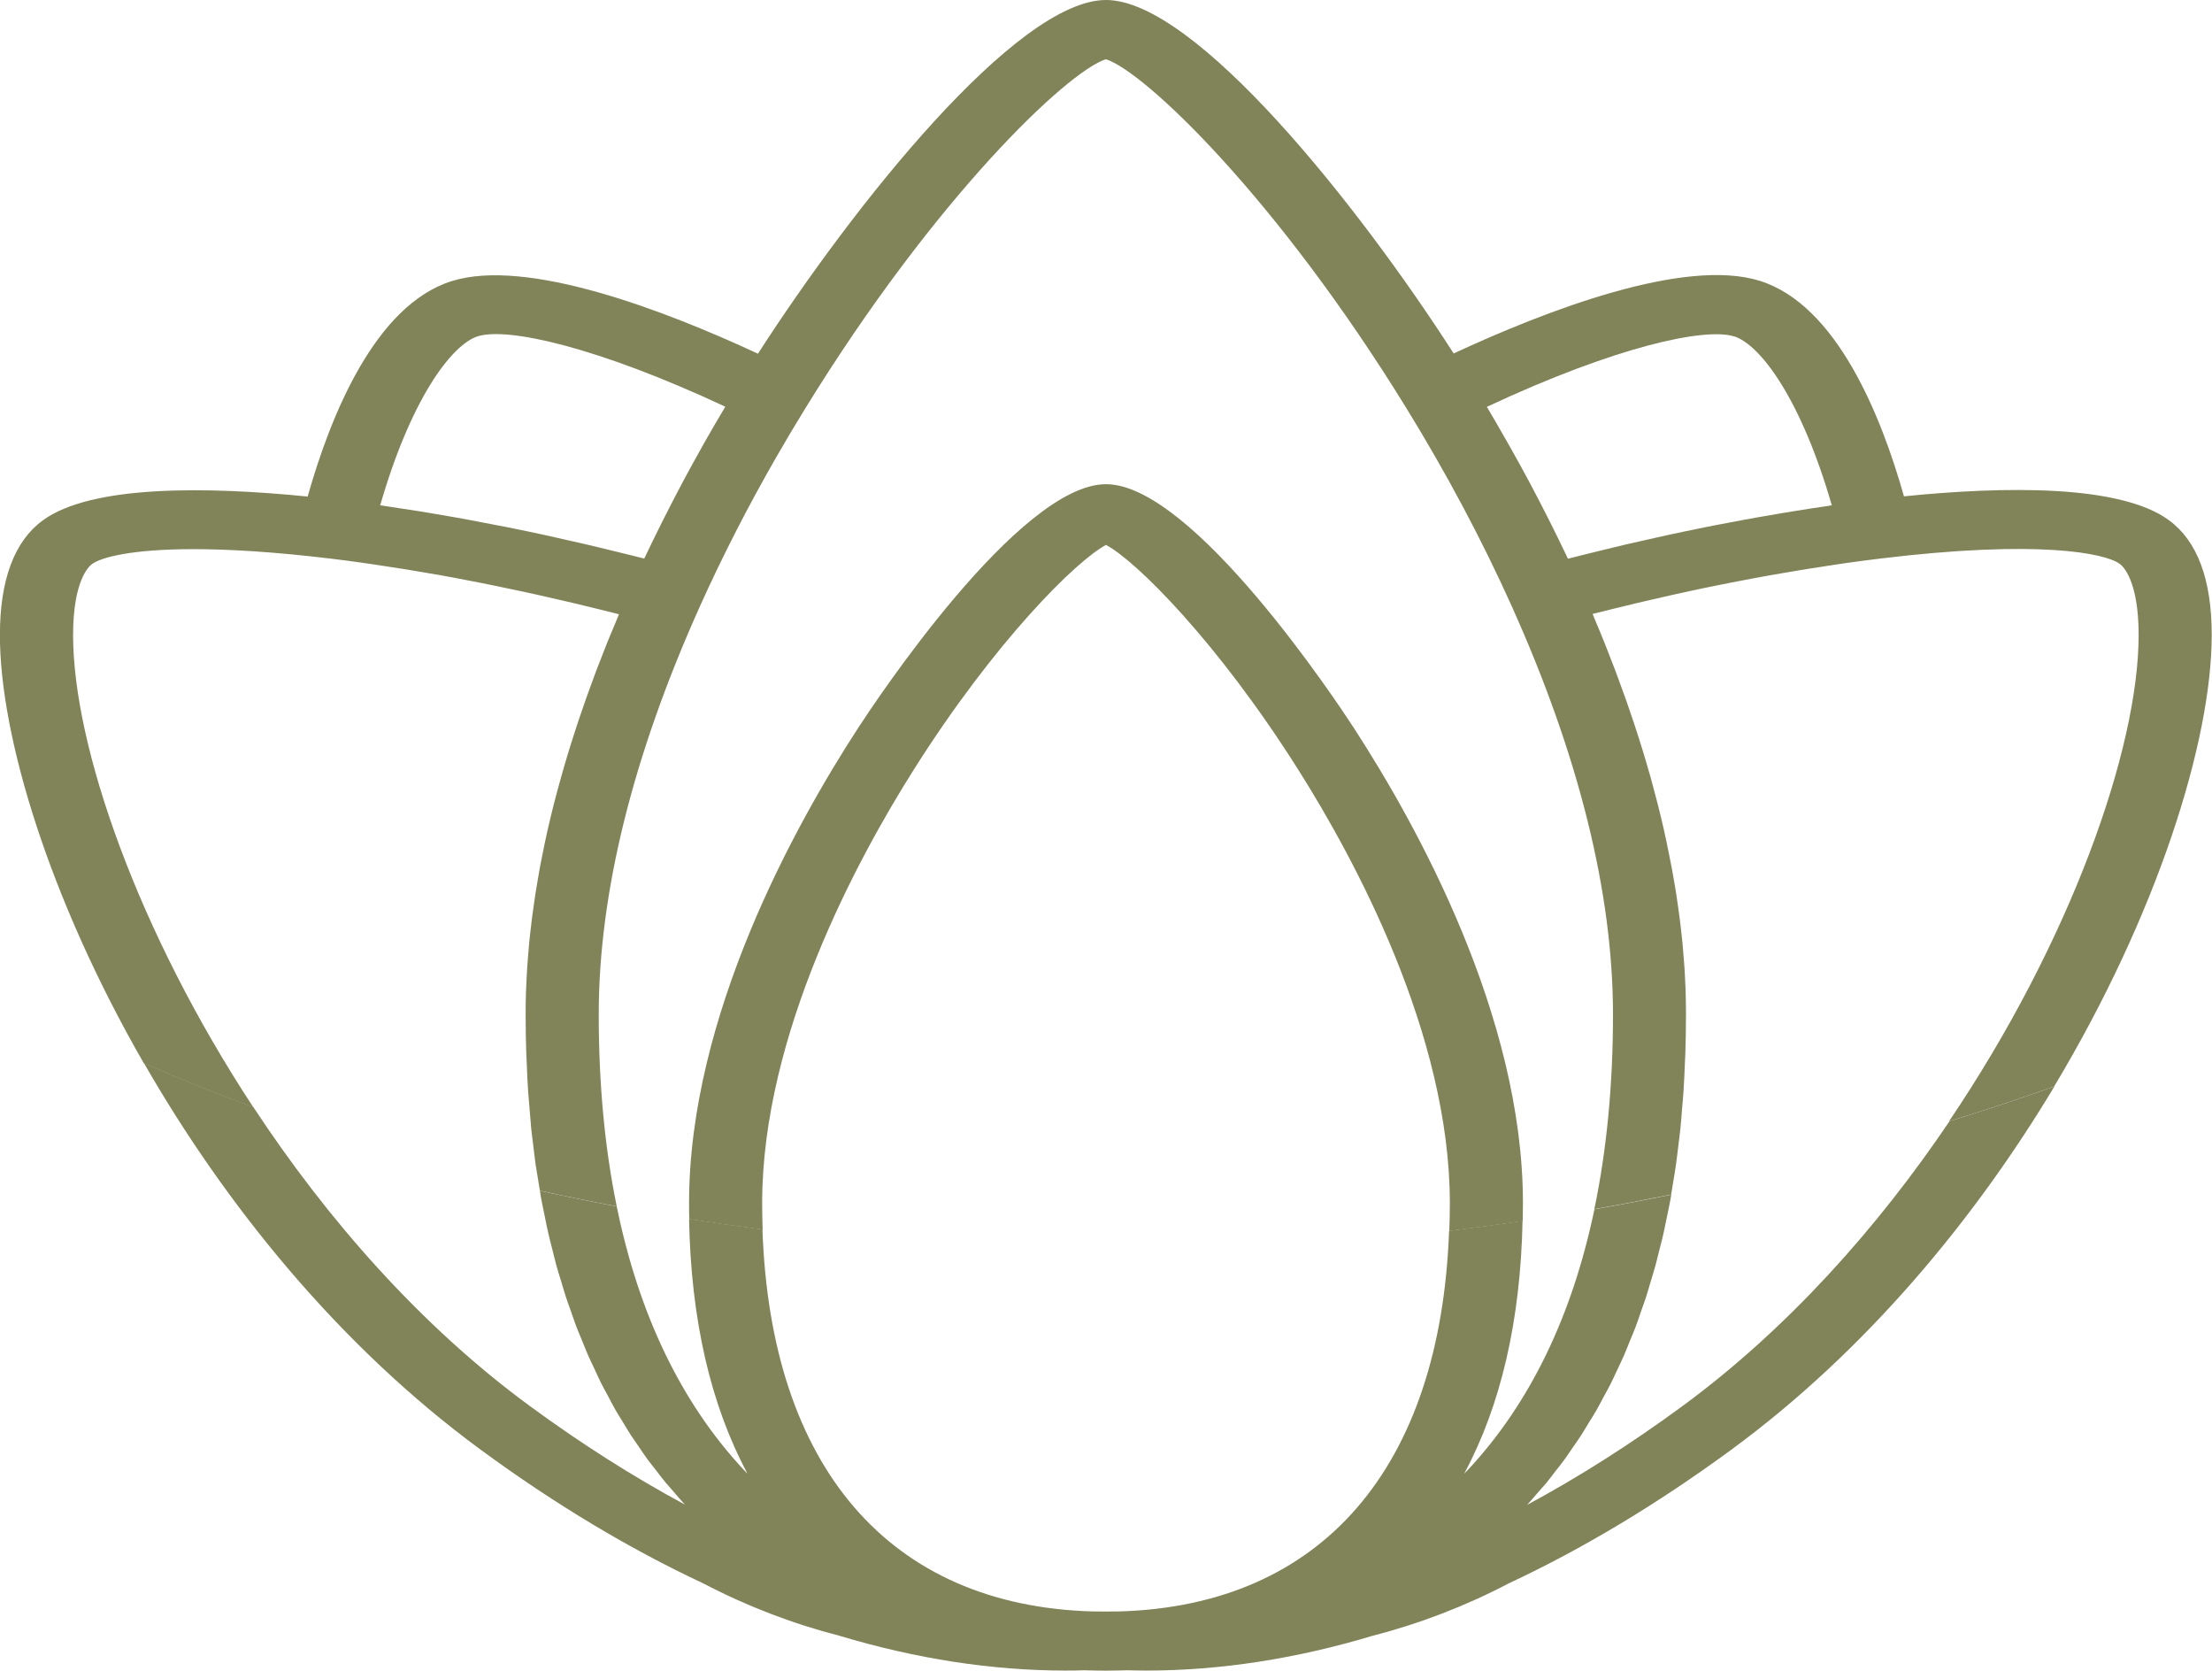
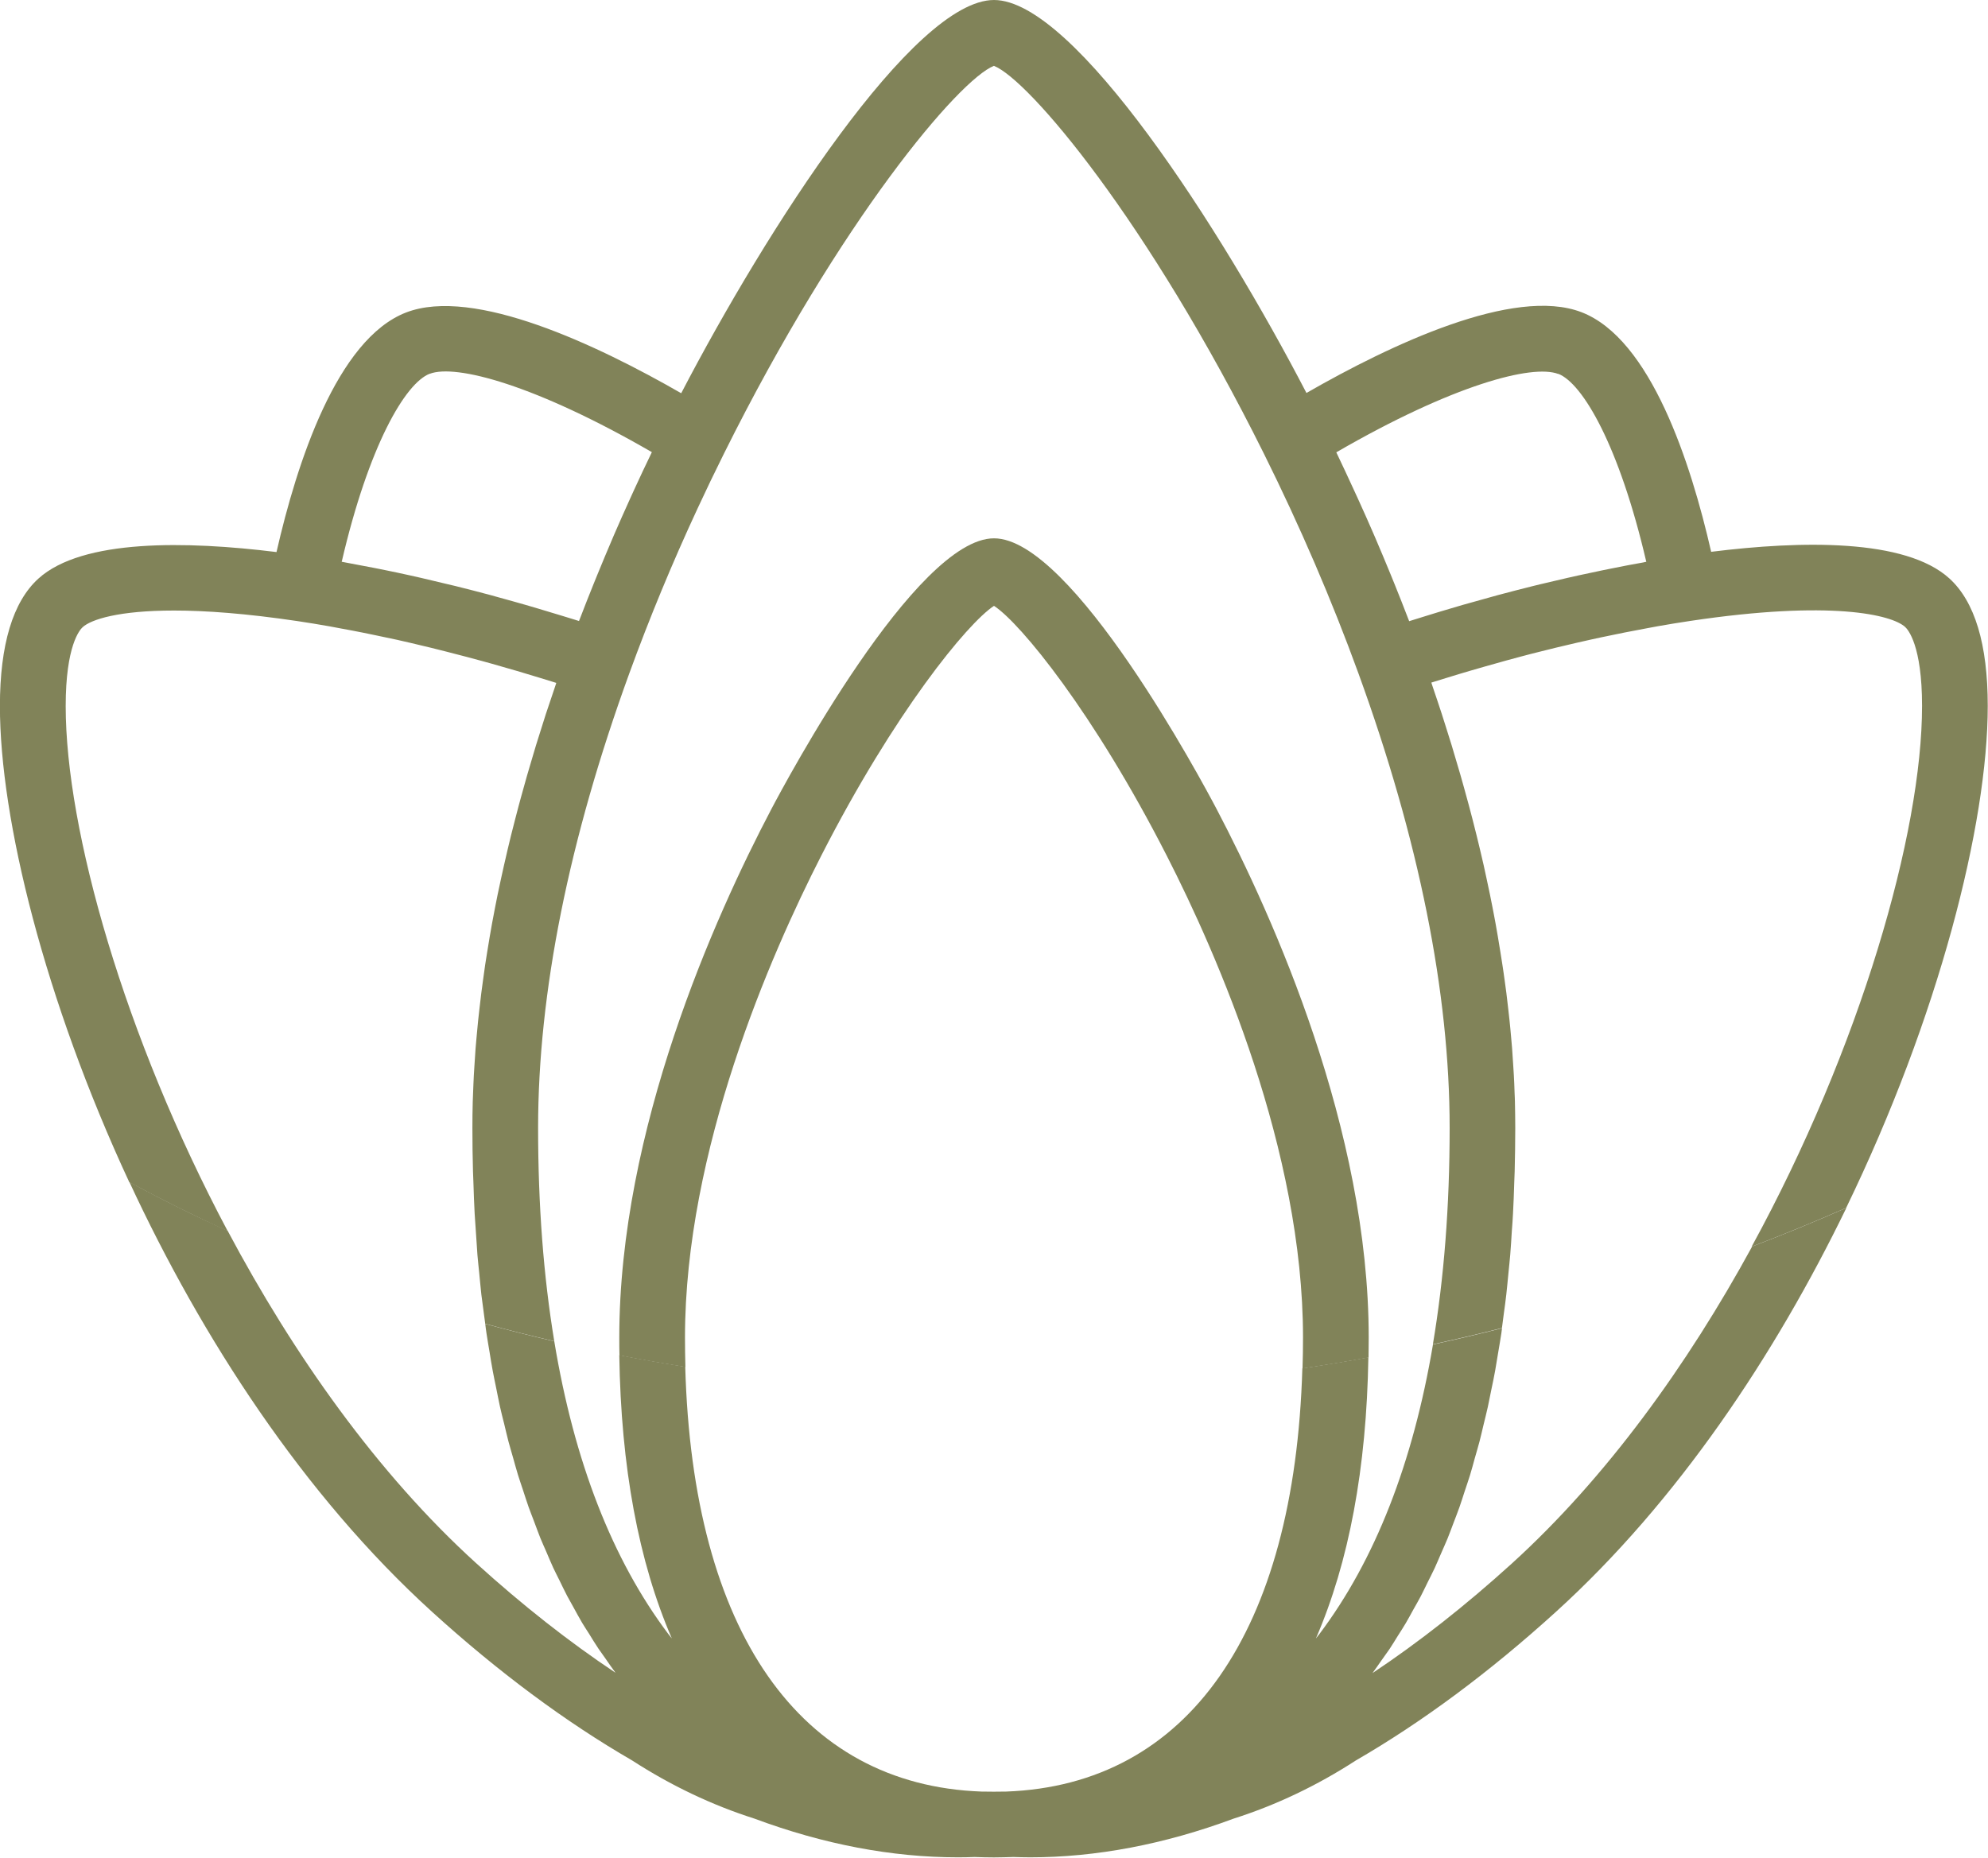
- <svg xmlns="http://www.w3.org/2000/svg" width="1111" height="839" viewBox="0 0 1111 839" fill="none">
-   <path d="M127.227 555.966C69.397 468.041 36.712 374.781 36.712 318.9C36.712 291.584 44.579 284.434 46.171 283.261C50.947 279.742 66.353 275.732 97.211 275.732C114.865 275.732 137.576 277.056 166.233 280.499C172.18 281.218 178.174 282.012 184.261 282.883C186.322 283.185 188.429 283.526 190.489 283.828C194.563 284.434 198.637 285.039 202.805 285.72C205.286 286.136 207.815 286.552 210.297 286.969C214.136 287.612 217.929 288.255 221.816 288.936C224.485 289.428 227.154 289.92 229.776 290.411C233.569 291.13 237.362 291.849 241.155 292.606C243.871 293.135 246.634 293.703 249.35 294.27C253.19 295.065 257.029 295.859 260.916 296.692C263.632 297.259 266.395 297.865 269.111 298.47C273.091 299.34 277.071 300.248 281.051 301.194C283.72 301.799 286.389 302.405 289.059 303.048C293.273 304.069 297.534 305.091 301.795 306.15C304.23 306.756 306.665 307.323 309.1 307.966C309.709 308.118 310.318 308.269 310.88 308.42C310.552 309.177 310.271 309.896 309.99 310.615C308.304 314.587 306.665 318.56 305.026 322.532C304.371 324.197 303.762 325.824 303.106 327.451C301.936 330.477 300.718 333.466 299.594 336.455C298.892 338.309 298.236 340.201 297.534 342.054C296.504 344.816 295.521 347.54 294.537 350.264C293.835 352.194 293.179 354.161 292.524 356.091C291.634 358.701 290.697 361.312 289.855 363.922C289.199 365.928 288.59 367.895 287.935 369.862C287.139 372.397 286.343 374.932 285.547 377.429C284.938 379.434 284.376 381.439 283.767 383.407C283.065 385.866 282.316 388.363 281.66 390.784C281.098 392.789 280.583 394.757 280.021 396.762C279.365 399.183 278.757 401.605 278.101 404.026C277.586 405.993 277.118 407.961 276.65 409.928C276.088 412.312 275.526 414.733 274.964 417.116C274.542 419.084 274.074 421.013 273.699 422.943C273.184 425.326 272.716 427.672 272.248 430.056C271.873 431.985 271.499 433.915 271.124 435.806C270.703 438.19 270.281 440.536 269.907 442.881C269.579 444.773 269.251 446.627 268.97 448.518C268.595 450.902 268.268 453.248 267.94 455.593C267.706 457.409 267.425 459.225 267.191 461.041C266.863 463.463 266.629 465.808 266.348 468.23C266.16 469.97 265.973 471.711 265.786 473.413C265.552 475.872 265.364 478.331 265.177 480.791C265.037 482.38 264.896 484.007 264.802 485.595C264.615 488.282 264.522 490.968 264.381 493.616C264.334 494.94 264.241 496.265 264.194 497.589C264.053 501.561 264.006 505.496 264.006 509.431C264.006 516.089 264.1 522.635 264.334 529.104C264.381 530.769 264.522 532.396 264.568 534.06C264.756 538.79 264.943 543.557 265.271 548.21C265.458 550.859 265.739 553.431 265.926 556.08C266.207 559.636 266.488 563.268 266.816 566.749C267.097 569.473 267.472 572.121 267.799 574.807C268.221 578.099 268.549 581.466 269.017 584.72C269.438 587.519 269.907 590.244 270.375 593.005C270.656 594.632 270.89 596.221 271.171 597.848C283.954 600.686 296.832 603.296 309.756 605.717C303.762 576.472 300.718 544.389 300.718 509.393C300.718 448.254 317.904 379.131 351.759 303.956C362.904 279.25 375.64 254.318 389.875 229.575C394.605 221.327 399.522 213.079 404.579 204.869C469.714 99.049 536.067 35.904 555.453 29.737C574.839 35.904 641.192 99.049 706.327 204.869C726.509 237.671 744.257 271.003 759.101 303.956C792.956 379.131 810.141 448.254 810.141 509.393C810.141 544.919 806.957 577.494 800.776 607.117C813.7 604.847 826.577 602.388 839.361 599.778C839.735 597.583 840.063 595.351 840.438 593.119C840.906 590.281 841.421 587.519 841.796 584.644C842.264 581.428 842.592 578.099 843.013 574.845C843.341 572.121 843.716 569.435 843.997 566.673C844.371 563.192 844.605 559.598 844.886 556.042C845.12 553.393 845.401 550.821 845.542 548.135C845.87 543.481 846.057 538.752 846.244 533.985C846.291 532.32 846.432 530.693 846.478 529.029C846.666 522.559 846.806 516.014 846.806 509.355C846.806 505.42 846.713 501.486 846.619 497.513C846.619 496.189 846.478 494.865 846.432 493.541C846.338 490.854 846.197 488.206 846.01 485.52C845.916 483.931 845.776 482.304 845.635 480.715C845.448 478.256 845.261 475.797 845.027 473.337C844.839 471.597 844.652 469.857 844.465 468.154C844.184 465.771 843.95 463.387 843.622 461.004C843.388 459.188 843.107 457.372 842.873 455.556C842.545 453.21 842.217 450.826 841.843 448.481C841.562 446.627 841.234 444.735 840.906 442.881C840.485 440.536 840.11 438.152 839.642 435.806C839.267 433.915 838.893 431.985 838.518 430.056C838.05 427.672 837.581 425.326 837.066 422.905C836.645 420.976 836.223 419.008 835.802 417.079C835.24 414.695 834.725 412.274 834.116 409.89C833.648 407.923 833.18 405.956 832.665 403.988C832.056 401.567 831.4 399.145 830.745 396.686C830.23 394.719 829.668 392.752 829.153 390.746C828.45 388.287 827.748 385.79 826.999 383.293C826.437 381.326 825.828 379.358 825.219 377.353C824.423 374.818 823.627 372.284 822.831 369.711C822.222 367.744 821.567 365.776 820.911 363.809C820.068 361.198 819.132 358.55 818.242 355.939C817.587 354.01 816.931 352.08 816.229 350.151C815.245 347.389 814.215 344.627 813.185 341.827C812.529 340.011 811.874 338.195 811.171 336.342C810.001 333.315 808.783 330.25 807.613 327.186C807.004 325.597 806.395 324.008 805.74 322.419C804.101 318.333 802.368 314.209 800.635 310.085C800.401 309.517 800.167 308.95 799.933 308.345V308.269C800.495 308.118 801.104 307.966 801.712 307.815C804.147 307.21 806.582 306.604 809.017 305.999C813.279 304.94 817.54 303.88 821.754 302.897C824.423 302.253 827.045 301.648 829.715 301.043C833.742 300.135 837.722 299.189 841.702 298.319C844.418 297.713 847.134 297.146 849.85 296.54C853.736 295.708 857.623 294.876 861.51 294.119C864.225 293.552 866.941 293.022 869.611 292.492C873.497 291.736 877.337 291.017 881.13 290.298C883.752 289.806 886.374 289.314 888.997 288.86C892.93 288.141 896.817 287.498 900.703 286.855C903.138 286.439 905.62 286.023 908.008 285.644C912.222 284.963 916.39 284.358 920.511 283.715C922.524 283.412 924.538 283.11 926.551 282.807C932.639 281.937 938.679 281.142 944.626 280.423C1023.43 270.889 1057.2 277.661 1064.69 283.147C1066.28 284.32 1074.15 291.471 1074.15 318.787C1074.15 376.18 1039.73 473.073 978.903 563.041L979.09 562.965C996.697 557.555 1014.26 551.729 1031.72 545.524C1083.47 459.301 1110.86 372.284 1110.86 318.787C1110.86 291.017 1103.65 271.646 1089.37 261.204C1064.83 243.195 1006.58 244.141 956.286 249.211C944.954 209.069 922.571 153.075 883.846 141.006C846.057 129.24 776.988 155.723 730.115 177.478C682.633 103.551 600.406 0 555.5 0C510.594 0 428.367 103.551 380.698 177.591C333.824 155.837 264.802 129.353 226.967 141.12C188.242 153.189 165.859 209.183 154.527 249.324C104.235 244.292 45.983 243.346 21.446 261.317C7.211 271.759 -0.047 291.13 -0.047 318.9C-0.047 369.976 24.912 451.621 72.253 533.909C90.234 541.741 108.543 549.118 127.18 555.966H127.227ZM870.828 168.814C884.501 173.089 904.964 201.351 920.042 253.751H919.761C919.293 253.864 918.778 253.94 918.31 254.015C912.691 254.81 907.025 255.68 901.312 256.626C899.392 256.929 897.425 257.269 895.505 257.572C891.057 258.328 886.608 259.085 882.066 259.88C880.006 260.258 877.899 260.636 875.838 261.015C870.875 261.923 865.911 262.868 860.854 263.852C859.402 264.155 857.951 264.42 856.452 264.722C850.037 266.009 843.575 267.371 837.066 268.771C835.474 269.111 833.835 269.489 832.196 269.868C827.233 270.965 822.269 272.1 817.259 273.235C815.058 273.765 812.81 274.294 810.609 274.824C805.974 275.921 801.338 277.056 796.702 278.229C794.595 278.759 792.488 279.288 790.38 279.818C789.444 280.045 788.461 280.272 787.524 280.537C787.384 280.234 787.196 279.894 787.056 279.591C784.574 274.294 781.952 269.035 779.329 263.739C778.627 262.301 777.878 260.863 777.175 259.464C774.319 253.826 771.416 248.227 768.419 242.59C768.232 242.211 767.998 241.833 767.81 241.455C764.954 236.12 762.051 230.823 759.054 225.527C758.258 224.089 757.462 222.689 756.619 221.251C753.435 215.614 750.157 209.977 746.832 204.34V204.264C811.921 173.808 856.359 164.387 870.828 168.89V168.814ZM240.172 168.814C254.641 164.312 299.079 173.732 364.262 204.188V204.264C360.843 209.901 357.612 215.576 354.381 221.214C353.585 222.613 352.789 223.975 352.04 225.375C349.043 230.748 346.046 236.12 343.19 241.492C343.002 241.833 342.815 242.136 342.675 242.476C339.678 248.113 336.774 253.751 333.918 259.388C333.216 260.826 332.466 262.225 331.764 263.663C329.142 268.884 326.613 274.105 324.131 279.326C323.944 279.705 323.757 280.083 323.569 280.461C322.633 280.234 321.696 280.007 320.713 279.742C318.559 279.213 316.452 278.683 314.298 278.153C309.662 277.018 305.073 275.883 300.484 274.786C298.236 274.256 295.989 273.727 293.788 273.197C288.778 272.024 283.814 270.927 278.897 269.83C277.258 269.489 275.666 269.111 274.027 268.733C267.518 267.333 261.056 265.971 254.594 264.685C253.143 264.382 251.691 264.117 250.24 263.852C245.229 262.868 240.219 261.923 235.255 260.977C233.195 260.599 231.088 260.22 229.027 259.842C224.532 259.047 220.037 258.253 215.588 257.534C213.668 257.231 211.701 256.891 209.782 256.588C204.022 255.68 198.356 254.81 192.737 253.978C192.269 253.902 191.8 253.826 191.285 253.751H190.957C206.036 201.275 226.499 173.013 240.172 168.776V168.814Z" fill="#818359" />
-   <path d="M679.965 365.474C671.817 352.951 599.19 243.119 555.501 243.119C511.812 243.119 439.184 352.951 431.037 365.474C399.288 414.279 346.094 510.187 346.094 604.053C346.094 606.777 346.094 609.425 346.187 612.111C358.409 614.041 370.724 615.781 383.04 617.37C382.899 612.982 382.806 608.555 382.806 604.053C382.806 519.57 430.521 431.418 458.992 386.396C499.778 321.851 540.61 281.483 555.501 273.613C570.392 281.483 611.224 321.851 652.01 386.396C680.48 431.418 728.196 519.532 728.196 604.053C728.196 608.82 728.102 613.473 727.915 618.051C740.23 616.538 752.546 614.911 764.814 613.095C764.861 610.106 764.908 607.08 764.908 604.053C764.908 510.187 711.666 414.279 679.965 365.474Z" fill="#818359" />
-   <path d="M979.043 563.155C943.033 616.462 897.752 667.311 844.885 706.128C819.037 725.083 792.955 741.654 767.013 755.615C768.699 753.799 770.244 751.907 771.883 750.053C773.429 748.275 775.021 746.535 776.566 744.719C778.158 742.789 779.656 740.784 781.155 738.816C782.653 736.925 784.152 735.071 785.557 733.141C787.008 731.136 788.413 729.055 789.818 726.974C791.222 724.969 792.627 723.002 793.985 720.921C795.296 718.878 796.561 716.722 797.825 714.641C799.136 712.484 800.541 710.366 801.805 708.133C803.023 706.015 804.147 703.782 805.317 701.626C806.535 699.318 807.846 697.086 809.016 694.74C810.14 692.546 811.124 690.238 812.201 688.006C813.324 685.584 814.495 683.239 815.572 680.78C816.602 678.472 817.492 676.05 818.475 673.667C819.506 671.17 820.536 668.748 821.519 666.214C822.456 663.792 823.252 661.295 824.095 658.836C824.984 656.263 825.968 653.691 826.81 651.08C827.607 648.621 828.309 646.048 829.058 643.551C829.854 640.827 830.744 638.141 831.493 635.341C832.195 632.731 832.804 630.045 833.507 627.358C834.209 624.597 834.958 621.872 835.567 619.035C836.176 616.311 836.691 613.473 837.3 610.674C837.861 607.836 838.517 605.074 839.032 602.161C839.173 601.404 839.266 600.61 839.407 599.853C826.623 602.464 813.746 604.923 800.822 607.193C789.63 660.766 768.465 704.577 737.372 737.946C736.717 738.627 736.061 739.27 735.406 739.951C753.855 705.561 763.689 663.111 764.719 613.019C752.45 614.835 740.182 616.462 727.82 617.976C723.512 737.076 663.855 806.123 562.336 809.111C557.7 809.187 553.111 809.187 548.475 809.111C446.768 806.123 387.065 736.811 382.944 617.257C370.629 615.668 358.314 613.927 346.092 611.998C347.029 662.506 356.862 705.296 375.452 739.951C374.797 739.27 374.141 738.627 373.485 737.946C342.112 704.274 320.853 659.971 309.755 605.755C296.831 603.334 283.954 600.686 271.17 597.886C271.404 599.324 271.591 600.761 271.872 602.161C272.387 604.961 272.996 607.685 273.558 610.447C274.12 613.284 274.682 616.197 275.338 618.997C275.946 621.759 276.695 624.407 277.351 627.094C278.053 629.818 278.662 632.579 279.411 635.266C280.114 637.914 280.957 640.449 281.753 643.022C282.549 645.67 283.298 648.356 284.141 650.967C284.937 653.388 285.827 655.734 286.669 658.155C287.606 660.803 288.496 663.527 289.479 666.1C290.369 668.408 291.305 670.602 292.242 672.872C293.319 675.483 294.302 678.093 295.426 680.628C296.363 682.785 297.44 684.866 298.423 687.022C299.594 689.557 300.764 692.13 301.982 694.627C303.012 696.67 304.136 698.637 305.213 700.642C306.524 703.101 307.788 705.598 309.146 707.982C310.27 709.912 311.441 711.765 312.611 713.657C314.063 716.041 315.468 718.462 316.966 720.77C318.137 722.548 319.354 724.213 320.525 725.953C322.117 728.299 323.709 730.682 325.395 732.99C326.612 734.655 327.923 736.206 329.188 737.833C330.92 740.103 332.653 742.411 334.479 744.605C335.79 746.156 337.148 747.632 338.459 749.145C340.286 751.264 342.065 753.42 343.985 755.463C318.043 741.503 291.961 724.932 266.113 705.977C210.858 665.457 163.985 611.733 127.226 555.853C108.589 549.005 90.28 541.665 72.299 533.796C112.804 604.318 169.744 675.294 241.435 727.92C278.428 755.085 316.076 777.672 353.303 795.075C375.077 806.463 398.069 815.278 421.623 821.332C460.254 832.947 498.418 838.811 535.27 838.811C538.407 838.811 541.545 838.773 544.635 838.66C548.241 838.773 551.847 838.849 555.499 838.849C559.151 838.849 562.757 838.735 566.363 838.66C569.453 838.735 572.591 838.811 575.728 838.811C612.58 838.811 650.791 832.947 689.422 821.332C712.976 815.278 735.967 806.463 757.695 795.075C794.922 777.672 832.57 755.085 869.563 727.92C937.32 678.207 991.873 612.111 1031.86 545.486C1014.4 551.691 996.837 557.517 979.23 562.928L979.043 563.003V563.155Z" fill="#818359" />
+ <svg xmlns="http://www.w3.org/2000/svg" id="Ayurvedic_Medicine" data-name="Ayurvedic Medicine" viewBox="0 0 237.26 221.76">
+   <defs>
+     <style>
+       .cls-1 {
+         fill: #818359;
+       }
+     </style>
+   </defs>
+   <g id="Graphic_Elements" data-name="Graphic Elements">
+     <g>
+       <path class="cls-1" d="M27.17,146.95c-12.35-23.24-19.33-47.89-19.33-62.66,0-7.22,1.68-9.11,2.02-9.42,1.02-.93,4.31-1.99,10.9-1.99,3.77,0,8.62.35,14.74,1.26,1.27.19,2.55.4,3.85.63.44.08.89.17,1.33.25.87.16,1.74.32,2.63.5.53.11,1.07.22,1.6.33.82.17,1.63.34,2.46.52.57.13,1.14.26,1.7.39.81.19,1.62.38,2.43.58.58.14,1.17.29,1.75.44.82.21,1.64.42,2.47.64.58.15,1.17.31,1.75.47.85.23,1.7.47,2.55.72.57.16,1.14.32,1.71.49.9.27,1.81.54,2.72.82.52.16,1.04.31,1.56.48.13.04.26.08.38.12h0c-.07.2-.13.39-.19.58-.36,1.05-.71,2.1-1.06,3.15-.14.44-.27.87-.41,1.3-.25.8-.51,1.59-.75,2.38-.15.49-.29.99-.44,1.48-.22.73-.43,1.45-.64,2.17-.15.51-.29,1.03-.43,1.54-.19.69-.39,1.38-.57,2.07-.14.53-.27,1.05-.41,1.57-.17.67-.34,1.34-.51,2-.13.53-.25,1.06-.38,1.58-.15.65-.31,1.31-.45,1.95-.12.53-.23,1.05-.35,1.58-.14.64-.27,1.28-.41,1.92-.11.52-.21,1.04-.31,1.56-.12.63-.24,1.27-.36,1.9-.09.52-.19,1.03-.27,1.54-.11.63-.21,1.25-.31,1.88-.08.51-.16,1.02-.24,1.52-.09.63-.18,1.25-.26,1.87-.07.5-.14.99-.2,1.49-.08.63-.15,1.25-.22,1.87-.05.48-.11.96-.16,1.44-.07.64-.12,1.26-.18,1.9-.04.46-.08.92-.12,1.37-.05.65-.09,1.3-.13,1.95-.03.42-.06.85-.08,1.27-.04.71-.06,1.42-.09,2.12-.01.35-.03.7-.04,1.05-.03,1.05-.04,2.09-.04,3.13,0,1.76.02,3.49.07,5.2.01.44.04.87.05,1.31.04,1.25.08,2.51.15,3.74.04.7.1,1.38.14,2.08.06.94.12,1.9.19,2.82.06.72.14,1.42.21,2.13.09.87.16,1.76.26,2.62.09.74.19,1.46.29,2.19.06.43.11.85.17,1.28,2.73.75,5.48,1.44,8.24,2.08-1.28-7.73-1.93-16.21-1.93-25.46,0-16.16,3.67-34.43,10.9-54.3,2.38-6.53,5.1-13.12,8.14-19.66,1.01-2.18,2.06-4.36,3.14-6.53,13.91-27.97,28.08-44.66,32.22-46.29,4.14,1.63,18.31,18.32,32.22,46.29,4.31,8.67,8.1,17.48,11.27,26.19,7.23,19.87,10.9,38.14,10.9,54.3,0,9.39-.68,18-2,25.83,2.76-.6,5.51-1.25,8.24-1.94.08-.58.15-1.17.23-1.76.1-.75.21-1.48.29-2.24.1-.85.17-1.73.26-2.59.07-.72.15-1.43.21-2.16.08-.92.13-1.87.19-2.81.05-.7.11-1.38.14-2.09.07-1.23.11-2.48.15-3.74.01-.44.04-.87.05-1.31.04-1.71.07-3.44.07-5.2,0-1.04-.02-2.08-.04-3.13,0-.35-.03-.7-.04-1.05-.02-.71-.05-1.41-.09-2.12-.02-.42-.05-.85-.08-1.27-.04-.65-.08-1.3-.13-1.95-.04-.46-.08-.92-.12-1.37-.06-.63-.11-1.26-.18-1.89-.05-.48-.11-.96-.16-1.44-.07-.62-.14-1.25-.22-1.87-.06-.49-.13-.99-.2-1.48-.09-.62-.17-1.25-.27-1.87-.08-.5-.16-1.01-.24-1.52-.1-.63-.2-1.25-.31-1.89-.09-.51-.18-1.03-.27-1.54-.12-.63-.23-1.27-.36-1.9-.1-.52-.2-1.04-.31-1.56-.13-.64-.27-1.28-.41-1.93-.11-.52-.23-1.04-.34-1.57-.15-.65-.3-1.31-.46-1.97-.12-.52-.25-1.04-.38-1.57-.17-.67-.34-1.34-.51-2.02-.13-.52-.27-1.04-.41-1.56-.18-.69-.38-1.39-.57-2.08-.14-.51-.28-1.02-.43-1.53-.21-.73-.43-1.46-.65-2.2-.14-.48-.28-.96-.43-1.45-.25-.8-.51-1.61-.76-2.42-.13-.42-.26-.84-.4-1.26-.35-1.08-.72-2.17-1.09-3.26-.05-.15-.1-.3-.15-.46v-.02c.12-.04.25-.08.38-.12.52-.16,1.04-.32,1.56-.48.91-.28,1.82-.56,2.72-.82.57-.17,1.13-.33,1.7-.49.86-.24,1.71-.49,2.56-.72.58-.16,1.16-.31,1.74-.47.83-.22,1.66-.44,2.49-.64.58-.15,1.16-.29,1.73-.43.83-.2,1.65-.39,2.46-.58.56-.13,1.12-.26,1.68-.38.84-.19,1.67-.36,2.5-.53.52-.11,1.05-.22,1.56-.32.9-.18,1.79-.34,2.67-.51.43-.08.86-.16,1.29-.24,1.3-.23,2.59-.44,3.86-.63,16.83-2.52,24.04-.73,25.64.72.34.31,2.02,2.2,2.02,9.42,0,15.17-7.35,40.78-20.34,64.56l.04-.02c3.76-1.43,7.51-2.97,11.24-4.61,11.05-22.79,16.9-45.79,16.9-59.93,0-7.34-1.54-12.46-4.59-15.22-5.24-4.76-17.68-4.51-28.42-3.17-2.42-10.61-7.2-25.41-15.47-28.6-8.07-3.11-22.82,3.89-32.83,9.64C145.78,27.37,128.22,0,118.63,0s-27.15,27.37-37.33,46.94c-10.01-5.75-24.75-12.75-32.83-9.64-8.27,3.19-13.05,17.99-15.47,28.6-10.74-1.33-23.18-1.58-28.42,3.17-3.04,2.76-4.59,7.88-4.59,15.22,0,13.5,5.33,35.08,15.44,56.83,3.84,2.07,7.75,4.02,11.73,5.83ZM185.97,44.62c2.92,1.13,7.29,8.6,10.51,22.45h-.06c-.1.03-.21.05-.31.07-1.2.21-2.41.44-3.63.69-.41.08-.83.17-1.24.25-.95.2-1.9.4-2.87.61-.44.1-.89.2-1.33.3-1.06.24-2.12.49-3.2.75-.31.08-.62.15-.94.23-1.37.34-2.75.7-4.14,1.07-.34.09-.69.19-1.04.29-1.06.29-2.12.59-3.19.89-.47.14-.95.28-1.42.42-.99.29-1.98.59-2.97.9-.45.14-.9.28-1.35.42-.2.06-.41.12-.61.19-.03-.08-.07-.17-.1-.25-.53-1.4-1.09-2.79-1.65-4.19-.15-.38-.31-.76-.46-1.13-.61-1.49-1.23-2.97-1.87-4.46-.04-.1-.09-.2-.13-.3-.61-1.41-1.23-2.81-1.87-4.21-.17-.38-.34-.75-.52-1.13-.68-1.49-1.38-2.98-2.09-4.47v-.02c13.9-8.05,23.39-10.54,26.48-9.35ZM51.29,44.62c3.09-1.19,12.58,1.3,26.5,9.35v.02c-.73,1.49-1.42,2.99-2.11,4.48-.17.37-.34.73-.5,1.1-.64,1.42-1.28,2.84-1.89,4.26-.04.09-.08.17-.11.26-.64,1.49-1.26,2.98-1.87,4.47-.15.38-.31.75-.46,1.13-.56,1.38-1.1,2.76-1.63,4.14-.04.1-.08.2-.12.3-.2-.06-.4-.12-.61-.19-.46-.14-.91-.28-1.37-.42-.99-.3-1.97-.6-2.95-.89-.48-.14-.96-.28-1.43-.42-1.07-.31-2.13-.6-3.18-.89-.35-.09-.69-.19-1.04-.29-1.39-.37-2.77-.73-4.15-1.07-.31-.08-.62-.15-.93-.22-1.07-.26-2.14-.51-3.2-.76-.44-.1-.89-.2-1.33-.3-.96-.21-1.92-.42-2.87-.61-.41-.08-.83-.17-1.24-.25-1.23-.24-2.44-.47-3.64-.69-.1-.02-.2-.04-.31-.06h-.07c3.22-13.87,7.59-21.34,10.51-22.46Z" />
+       <path class="cls-1" d="M145.21,96.6c-1.74-3.31-17.25-32.34-26.58-32.34s-24.84,29.03-26.58,32.34c-6.78,12.9-18.14,38.25-18.14,63.06,0,.72,0,1.42.02,2.13,2.61.51,5.24.97,7.87,1.39-.03-1.16-.05-2.33-.05-3.52,0-22.33,10.19-45.63,16.27-57.53,8.71-17.06,17.43-27.73,20.61-29.81,3.18,2.08,11.9,12.75,20.61,29.81,6.08,11.9,16.27,35.19,16.27,57.53,0,1.26-.02,2.49-.06,3.7,2.63-.4,5.26-.83,7.88-1.31.01-.79.02-1.59.02-2.39,0-24.81-11.37-50.16-18.14-63.06Z" />
+       <path class="cls-1" d="M209.08,148.85c-7.69,14.09-17.36,27.53-28.65,37.79-5.52,5.01-11.09,9.39-16.63,13.08.36-.48.69-.98,1.04-1.47.33-.47.67-.93,1-1.41.34-.51.66-1.04.98-1.56.32-.5.64-.99.94-1.5.31-.53.61-1.08.91-1.63.3-.53.6-1.05.89-1.6.28-.54.55-1.11.82-1.66.28-.57.58-1.13.85-1.72.26-.56.5-1.15.75-1.72.26-.61.54-1.2.79-1.82.24-.58.45-1.19.68-1.78.24-.64.49-1.26.72-1.91.22-.61.41-1.25.62-1.88.22-.66.44-1.3.65-1.97.2-.64.37-1.3.55-1.95.19-.68.4-1.36.58-2.05.17-.65.32-1.33.48-1.99.17-.72.36-1.43.52-2.17.15-.69.28-1.4.43-2.11.15-.73.31-1.45.44-2.2.13-.72.24-1.47.37-2.21.12-.75.26-1.48.37-2.25.03-.2.05-.41.08-.61-2.73.69-5.48,1.34-8.24,1.94-2.39,14.16-6.91,25.74-13.55,34.56-.14.18-.28.35-.42.53,3.94-9.09,6.04-20.31,6.26-33.55-2.62.48-5.24.91-7.88,1.31-.92,31.48-13.66,49.73-35.34,50.52-.99.02-1.97.02-2.96,0-21.72-.79-34.47-19.11-35.35-50.71-2.63-.42-5.26-.88-7.87-1.39.2,13.35,2.3,24.66,6.27,33.82-.14-.18-.28-.35-.42-.53-6.7-8.9-11.24-20.61-13.61-34.94-2.76-.64-5.51-1.34-8.24-2.08.05.38.09.76.15,1.13.11.74.24,1.46.36,2.19.12.75.24,1.52.38,2.26.13.73.29,1.43.43,2.14.15.72.28,1.45.44,2.16.15.7.33,1.37.5,2.05.17.7.33,1.41.51,2.1.17.64.36,1.26.54,1.9.2.7.39,1.42.6,2.1.19.61.39,1.19.59,1.79.23.69.44,1.38.68,2.05.2.57.43,1.12.64,1.69.25.67.5,1.35.76,2.01.22.54.46,1.06.69,1.59.28.65.55,1.31.84,1.94.24.51.49,1,.74,1.5.31.63.61,1.27.93,1.88.25.47.51.91.76,1.37.34.62.68,1.25,1.04,1.86.26.44.54.85.81,1.28.37.6.74,1.21,1.13,1.79.28.41.57.8.85,1.2.39.56.77,1.13,1.18,1.67-5.54-3.69-11.11-8.07-16.63-13.08-11.8-10.71-21.81-24.91-29.66-39.68-3.98-1.81-7.89-3.75-11.73-5.83,8.65,18.64,20.81,37.4,36.12,51.31,7.9,7.18,15.94,13.15,23.89,17.75,4.65,3.01,9.56,5.34,14.59,6.94,8.25,3.07,16.4,4.62,24.27,4.62.67,0,1.34-.01,2-.04.77.03,1.54.05,2.32.05s1.55-.03,2.32-.05c.66.02,1.33.04,2,.04,7.87,0,16.03-1.55,24.28-4.62,5.03-1.6,9.94-3.93,14.58-6.94,7.95-4.6,15.99-10.57,23.89-17.75h0c14.47-13.14,26.12-30.61,34.66-48.22-3.73,1.64-7.48,3.18-11.24,4.61l-.04.02Z" />
+     </g>
+   </g>
</svg>
